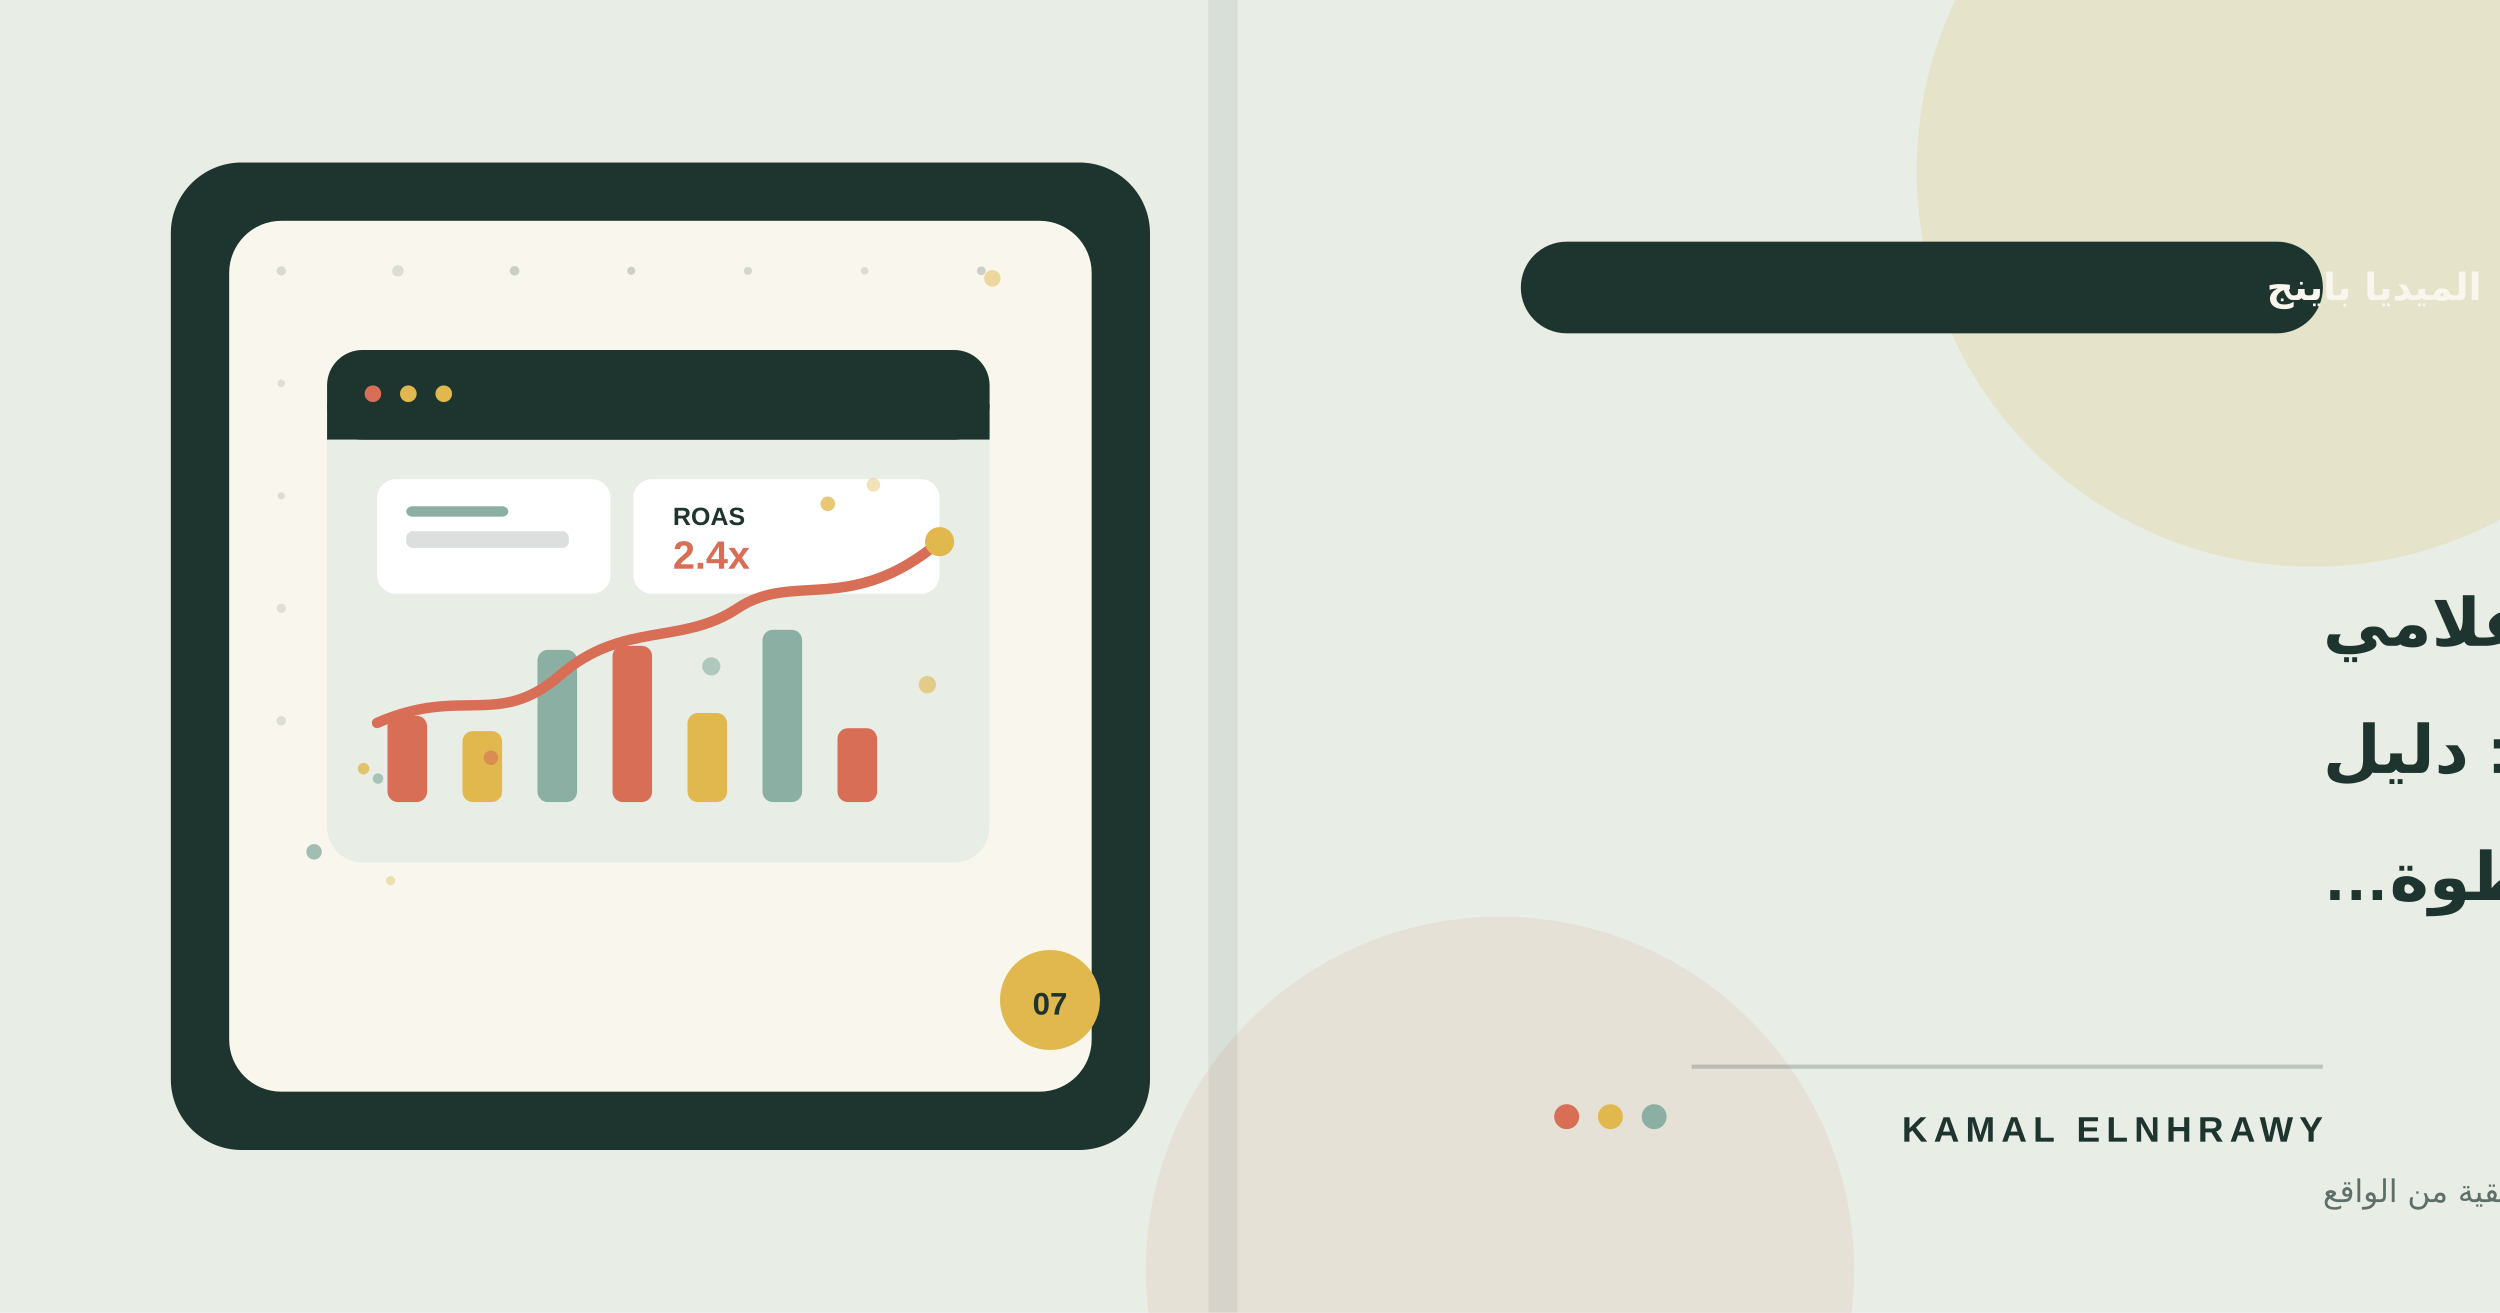
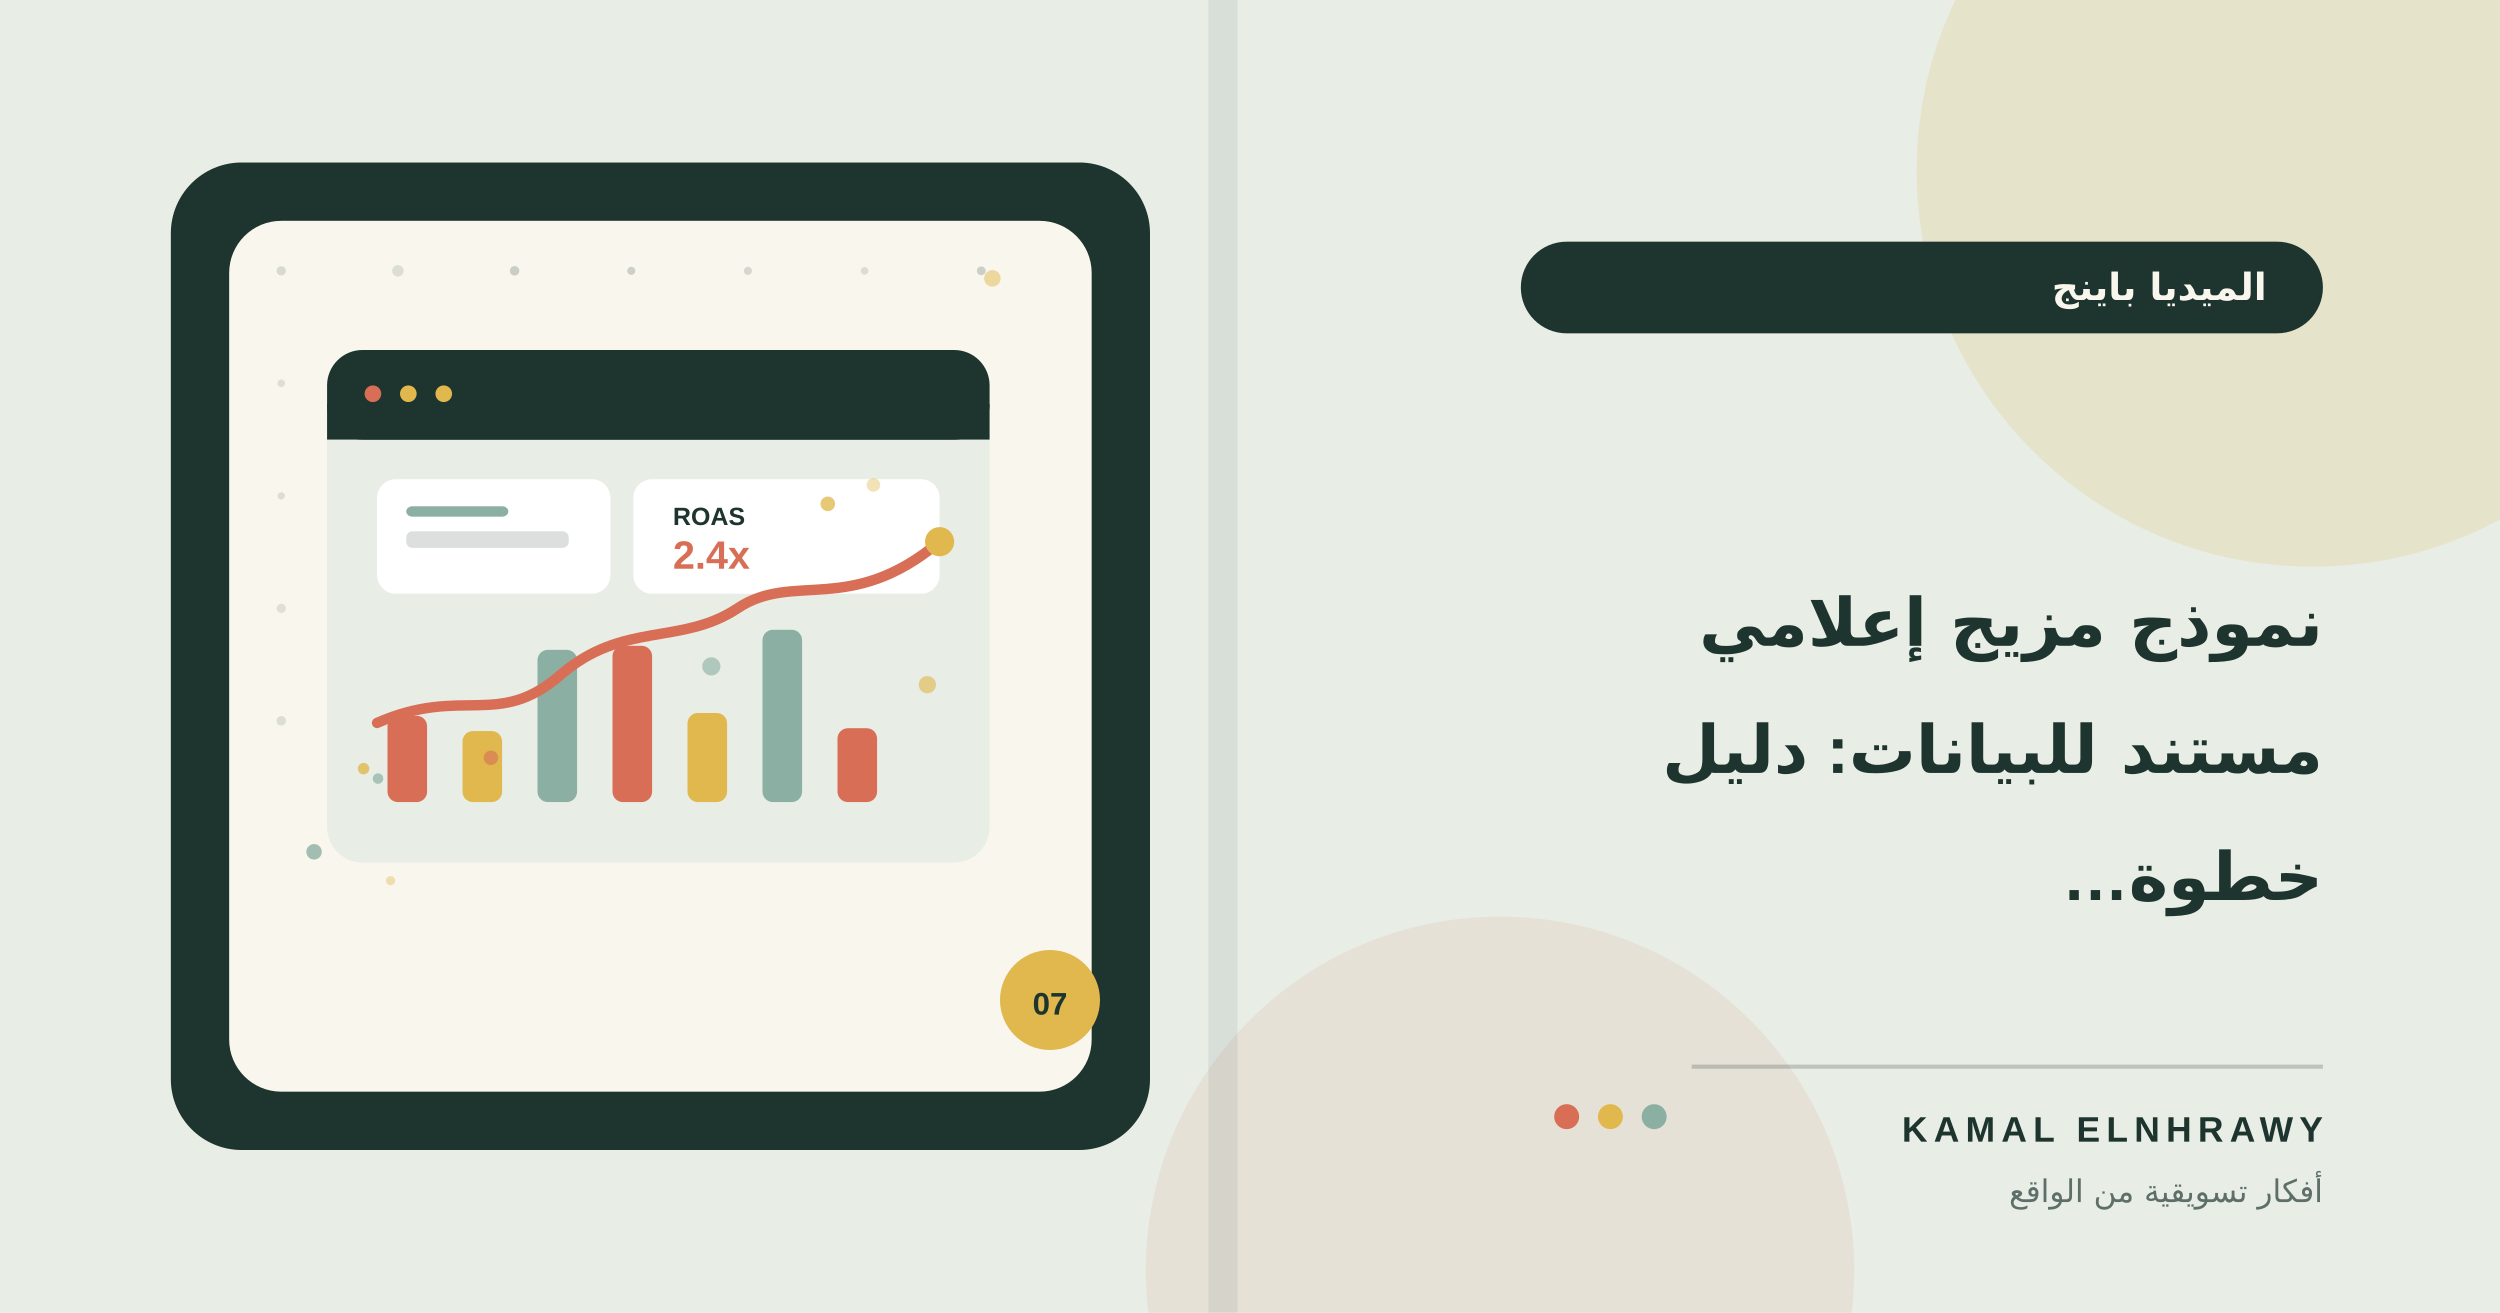
<svg xmlns="http://www.w3.org/2000/svg" width="1200" height="630" viewBox="0 0 1200 630" role="img" aria-labelledby="title desc">
  <rect width="1200" height="630" fill="#E8EDE6" />
  <circle cx="1110" cy="82" r="190" fill="#E0B84D" opacity="0.18" />
  <circle cx="720" cy="610" r="170" fill="#D76E55" opacity="0.10" />
  <path d="M580 0 H594 V630 H580 Z" fill="#1E342E" opacity="0.08" />
  <g>
    <rect x="82" y="78" width="470" height="474" rx="34" fill="#1E342E" />
    <rect x="110" y="106" width="414" height="418" rx="25" fill="#F9F7ED" />
    <circle cx="135" cy="130" r="2.223" fill="#1E342E" opacity="0.156" />
    <circle cx="135" cy="184" r="1.826" fill="#1E342E" opacity="0.131" />
    <circle cx="135" cy="238" r="1.759" fill="#1E342E" opacity="0.134" />
    <circle cx="135" cy="292" r="2.201" fill="#1E342E" opacity="0.122" />
    <circle cx="135" cy="346" r="2.276" fill="#1E342E" opacity="0.133" />
    <circle cx="191" cy="130" r="2.753" fill="#1E342E" opacity="0.134" />
    <circle cx="191" cy="184" r="1.855" fill="#1E342E" opacity="0.19" />
    <circle cx="191" cy="238" r="1.933" fill="#1E342E" opacity="0.165" />
    <circle cx="191" cy="292" r="2.392" fill="#1E342E" opacity="0.153" />
    <circle cx="191" cy="346" r="1.865" fill="#1E342E" opacity="0.13" />
    <circle cx="247" cy="130" r="2.284" fill="#1E342E" opacity="0.214" />
    <circle cx="247" cy="184" r="1.872" fill="#1E342E" opacity="0.177" />
    <circle cx="247" cy="238" r="2.457" fill="#1E342E" opacity="0.152" />
    <circle cx="247" cy="292" r="2.758" fill="#1E342E" opacity="0.126" />
    <circle cx="247" cy="346" r="2.658" fill="#1E342E" opacity="0.174" />
    <circle cx="303" cy="130" r="1.939" fill="#1E342E" opacity="0.206" />
    <circle cx="303" cy="184" r="2.421" fill="#1E342E" opacity="0.17" />
    <circle cx="303" cy="238" r="1.755" fill="#1E342E" opacity="0.166" />
    <circle cx="303" cy="292" r="2.238" fill="#1E342E" opacity="0.144" />
    <circle cx="303" cy="346" r="2.071" fill="#1E342E" opacity="0.176" />
    <circle cx="359" cy="130" r="1.94" fill="#1E342E" opacity="0.166" />
    <circle cx="359" cy="184" r="2.501" fill="#1E342E" opacity="0.133" />
    <circle cx="359" cy="238" r="2.022" fill="#1E342E" opacity="0.164" />
    <circle cx="359" cy="292" r="2.749" fill="#1E342E" opacity="0.16" />
    <circle cx="359" cy="346" r="1.907" fill="#1E342E" opacity="0.167" />
    <circle cx="415" cy="130" r="1.826" fill="#1E342E" opacity="0.138" />
    <circle cx="415" cy="184" r="2.703" fill="#1E342E" opacity="0.13" />
    <circle cx="415" cy="238" r="2.002" fill="#1E342E" opacity="0.132" />
    <circle cx="415" cy="292" r="1.837" fill="#1E342E" opacity="0.148" />
    <circle cx="415" cy="346" r="2.086" fill="#1E342E" opacity="0.187" />
    <circle cx="471" cy="130" r="2.103" fill="#1E342E" opacity="0.208" />
    <circle cx="471" cy="184" r="2.078" fill="#1E342E" opacity="0.202" />
    <circle cx="471" cy="238" r="2.746" fill="#1E342E" opacity="0.142" />
    <circle cx="471" cy="292" r="1.978" fill="#1E342E" opacity="0.129" />
    <circle cx="471" cy="346" r="1.681" fill="#1E342E" opacity="0.191" />
    <rect x="157" y="168" width="318" height="246" rx="17" fill="#E8EDE6" />
    <rect x="157" y="168" width="318" height="43" rx="17" fill="#1E342E" />
    <rect x="157" y="194" width="318" height="17" rx="0" fill="#1E342E" />
    <circle cx="179" cy="189" r="4" fill="#D76E55" />
    <circle cx="196" cy="189" r="4" fill="#E0B84D" />
    <circle cx="213" cy="189" r="4" fill="#E0B84D" />
    <rect x="181" y="230" width="112" height="55" rx="9" fill="#FFFFFF" />
    <rect x="304" y="230" width="147" height="55" rx="9" fill="#FFFFFF" />
    <rect x="195" y="243" width="49" height="5" rx="3" fill="#8CAFA3" />
    <rect x="195" y="255" width="78" height="8" rx="3" fill="#1E342E" opacity="0.16" />
    <text x="323" y="252" font-family="Arial, sans-serif" font-size="12" font-weight="700" fill="#1E342E">ROAS</text>
    <text x="323" y="273" font-family="Arial, sans-serif" font-size="19" font-weight="700" fill="#D76E55">2.4x</text>
    <rect x="186" y="343.588" width="19" height="41.412" rx="5" fill="#D76E55" />
    <rect x="222" y="350.904" width="19" height="34.096" rx="5" fill="#E0B84D" />
    <rect x="258" y="311.928" width="19" height="73.072" rx="5" fill="#8CAFA3" />
    <rect x="294" y="309.989" width="19" height="75.011" rx="5" fill="#D76E55" />
    <rect x="330" y="342.226" width="19" height="42.774" rx="5" fill="#E0B84D" />
    <rect x="366" y="302.292" width="19" height="82.708" rx="5" fill="#8CAFA3" />
    <rect x="402" y="349.545" width="19" height="35.455" rx="5" fill="#D76E55" />
    <path d="M181 347 C222 329 239 350 269 324 S327 310 354 292 S408 296 451 260" fill="none" stroke="#D76E55" stroke-width="5" stroke-linecap="round" />
    <circle cx="451" cy="260" r="7" fill="#E0B84D" />
    <circle cx="341.437" cy="319.862" r="4.369" fill="#8CAFA3" opacity="0.609" />
    <circle cx="174.517" cy="368.959" r="2.757" fill="#E0B84D" opacity="0.79" />
    <circle cx="397.345" cy="241.849" r="3.504" fill="#E0B84D" opacity="0.779" />
    <circle cx="187.473" cy="422.713" r="2.21" fill="#E0B84D" opacity="0.401" />
    <circle cx="476.348" cy="133.612" r="3.972" fill="#E0B84D" opacity="0.5" />
    <circle cx="235.654" cy="363.738" r="3.473" fill="#D76E55" opacity="0.595" />
    <circle cx="150.758" cy="408.861" r="3.719" fill="#8CAFA3" opacity="0.798" />
    <circle cx="181.446" cy="373.722" r="2.521" fill="#8CAFA3" opacity="0.707" />
    <circle cx="419.251" cy="232.769" r="3.269" fill="#E0B84D" opacity="0.406" />
    <circle cx="445.129" cy="328.649" r="4.16" fill="#E0B84D" opacity="0.62" />
    <circle cx="504" cy="480" r="24" fill="#E0B84D" />
    <text x="504" y="487" font-family="Arial, sans-serif" font-size="15" font-weight="700" fill="#1E342E" text-anchor="middle">07</text>
  </g>
  <rect x="730" y="116" width="385" height="44" rx="22" fill="#1E342E" />
-   <text x="1088" y="144" text-anchor="end" direction="rtl" unicode-bidi="plaintext" font-family="Arial, sans-serif" font-size="18" font-weight="700" fill="#F9F7ED">الميديا باينج</text>
-   <text x="1115" y="310" text-anchor="end" direction="rtl" unicode-bidi="plaintext" font-family="Arial, sans-serif" font-size="32" font-weight="700" fill="#1E342E">نموذج مزيج إعلامي</text>
-   <text x="1115" y="371" text-anchor="end" direction="rtl" unicode-bidi="plaintext" font-family="Arial, sans-serif" font-size="32" font-weight="700" fill="#1E342E">مستند للبيانات: دليل</text>
-   <text x="1115" y="432" text-anchor="end" direction="rtl" unicode-bidi="plaintext" font-family="Arial, sans-serif" font-size="32" font-weight="700" fill="#1E342E">خطوة…</text>
+   <text x="1088" y="144" text-anchor="start" direction="rtl" unicode-bidi="plaintext" font-family="Arial, sans-serif" font-size="18" font-weight="700" fill="#F9F7ED">الميديا باينج</text>
+   <text x="1115" y="310" text-anchor="start" direction="rtl" unicode-bidi="plaintext" font-family="Arial, sans-serif" font-size="32" font-weight="700" fill="#1E342E">نموذج مزيج إعلامي</text>
+   <text x="1115" y="371" text-anchor="start" direction="rtl" unicode-bidi="plaintext" font-family="Arial, sans-serif" font-size="32" font-weight="700" fill="#1E342E">مستند للبيانات: دليل</text>
+   <text x="1115" y="432" text-anchor="start" direction="rtl" unicode-bidi="plaintext" font-family="Arial, sans-serif" font-size="32" font-weight="700" fill="#1E342E">خطوة…</text>
  <line x1="812" y1="512" x2="1115" y2="512" stroke="#1E342E" stroke-width="2" opacity="0.22" />
  <text x="1115" y="548" text-anchor="end" font-family="Arial, sans-serif" font-size="17" font-weight="700" letter-spacing="3" fill="#1E342E">KAMAL ELNHRAWY</text>
-   <text x="1115" y="577" text-anchor="end" direction="rtl" unicode-bidi="plaintext" font-family="Arial, sans-serif" font-size="15" fill="#1E342E" opacity="0.68">أفكار تسويقية من الواقع</text>
+   <text x="1115" y="577" text-anchor="start" direction="rtl" unicode-bidi="plaintext" font-family="Arial, sans-serif" font-size="15" fill="#1E342E" opacity="0.68">أفكار تسويقية من الواقع</text>
  <circle cx="752" cy="536" r="6" fill="#D76E55" />
  <circle cx="773" cy="536" r="6" fill="#E0B84D" />
  <circle cx="794" cy="536" r="6" fill="#8CAFA3" />
</svg>
